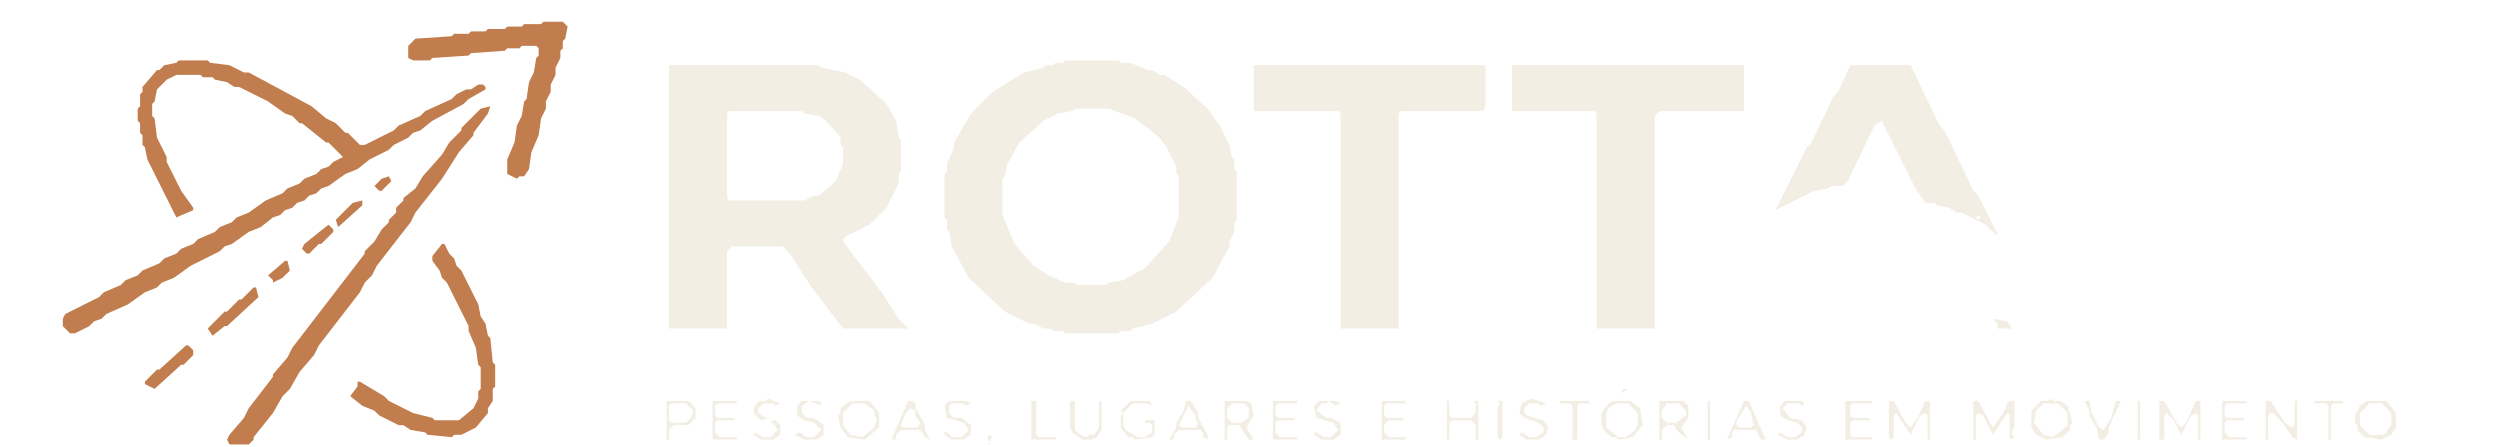
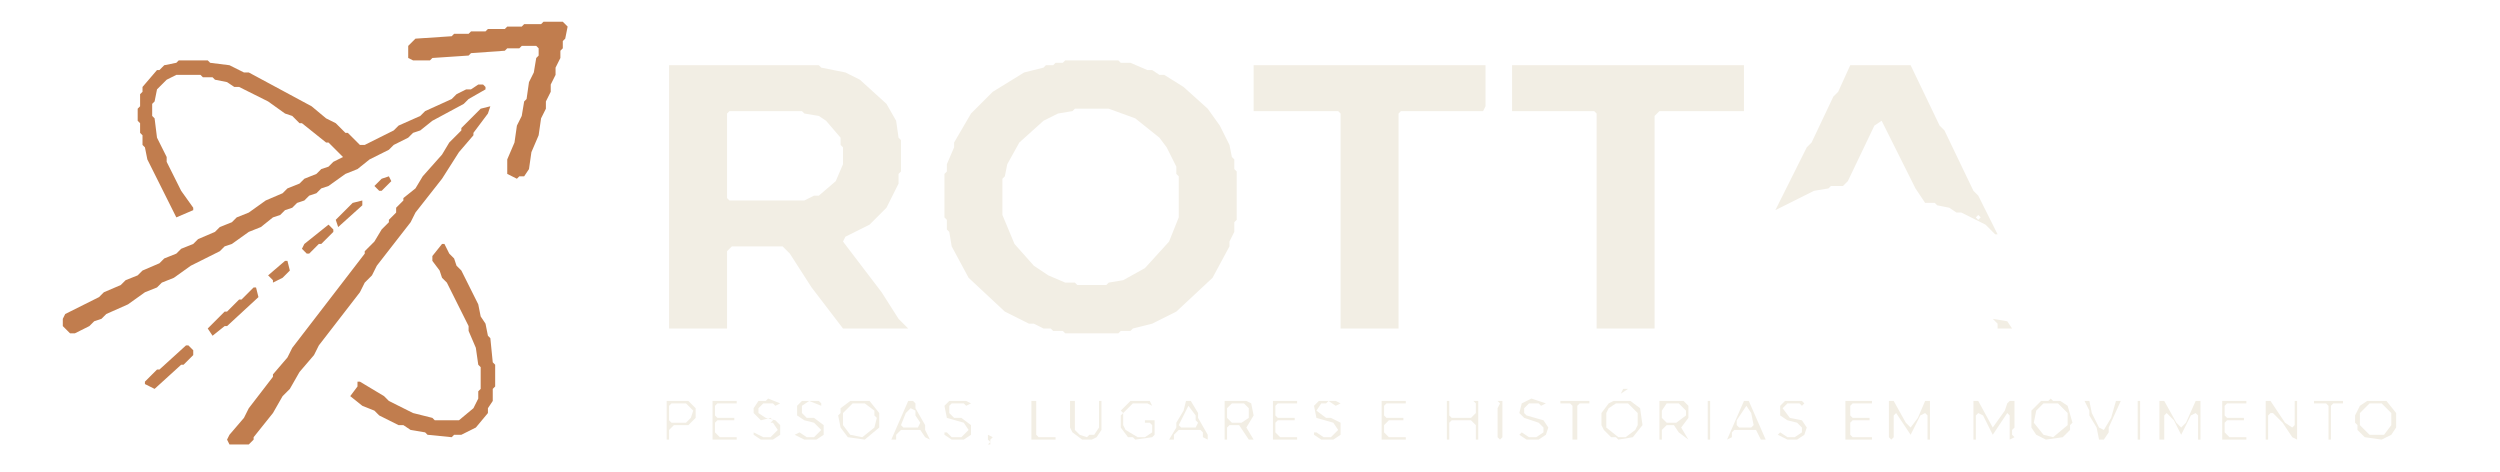
- <svg xmlns="http://www.w3.org/2000/svg" viewBox="0 0 1035 185" role="img" aria-labelledby="title desc">
+ <svg xmlns="http://www.w3.org/2000/svg" viewBox="0 0 1035 195" role="img" aria-labelledby="title desc">
  <path fill="#C17D4E" fill-rule="evenodd" d="M 80,145 L 78,143 L 77,143 L 66,153 L 65,153 L 60,158 L 60,159 L 64,161 L 75,151 L 76,151 L 80,147 Z M 106,119 L 105,119 L 100,124 L 99,124 L 94,129 L 93,129 L 86,136 L 88,139 L 93,135 L 94,135 L 107,123 Z M 119,108 L 118,108 L 111,114 L 113,116 L 113,117 L 117,115 L 120,112 Z M 183,101 L 179,106 L 179,108 L 182,112 L 183,115 L 185,117 L 194,135 L 194,137 L 197,144 L 198,151 L 199,152 L 199,161 L 198,162 L 198,165 L 196,169 L 190,174 L 180,174 L 179,173 L 171,171 L 161,166 L 159,164 L 149,158 L 148,158 L 148,160 L 145,164 L 150,168 L 155,170 L 157,172 L 165,176 L 167,176 L 170,178 L 176,179 L 177,180 L 187,181 L 188,180 L 191,180 L 197,177 L 202,171 L 202,169 L 204,166 L 204,161 L 205,160 L 205,151 L 204,150 L 203,140 L 202,139 L 201,134 L 199,131 L 198,126 L 191,112 L 189,110 L 188,107 L 186,105 L 184,101 Z M 136,93 L 126,101 L 125,103 L 127,105 L 128,105 L 132,101 L 133,101 L 138,96 L 138,95 Z M 150,83 L 146,84 L 139,91 L 140,94 L 150,85 Z M 161,73 L 158,74 L 155,77 L 157,79 L 158,79 L 162,75 Z M 203,44 L 199,45 L 191,53 L 191,54 L 186,59 L 183,64 L 175,73 L 172,78 L 167,82 L 167,83 L 164,86 L 164,88 L 161,91 L 161,92 L 158,95 L 155,100 L 151,104 L 151,105 L 121,144 L 119,148 L 113,155 L 113,156 L 103,169 L 101,173 L 95,180 L 94,182 L 95,184 L 103,184 L 105,182 L 105,181 L 113,171 L 117,164 L 120,161 L 124,154 L 130,147 L 132,143 L 149,121 L 151,117 L 154,114 L 156,110 L 170,92 L 172,88 L 183,74 L 190,63 L 196,56 L 196,55 L 202,47 Z M 26,135 L 29,138 L 31,138 L 37,135 L 39,133 L 42,132 L 44,130 L 53,126 L 60,121 L 65,119 L 67,117 L 72,115 L 79,110 L 91,104 L 93,102 L 96,101 L 103,96 L 108,94 L 113,90 L 116,89 L 118,87 L 121,86 L 123,84 L 126,83 L 128,81 L 131,80 L 133,78 L 136,77 L 143,72 L 148,70 L 153,66 L 161,62 L 163,60 L 169,57 L 171,55 L 174,54 L 179,50 L 192,43 L 194,41 L 201,37 L 201,36 L 200,35 L 198,35 L 195,37 L 193,37 L 189,39 L 187,41 L 176,46 L 174,48 L 165,52 L 163,54 L 151,60 L 149,60 L 144,55 L 143,55 L 139,51 L 135,49 L 129,44 L 103,30 L 101,30 L 95,27 L 87,26 L 86,25 L 74,25 L 73,26 L 68,27 L 66,29 L 65,29 L 59,36 L 59,38 L 58,39 L 58,44 L 57,45 L 57,50 L 58,51 L 58,55 L 59,56 L 59,60 L 60,61 L 61,66 L 73,90 L 80,87 L 80,86 L 75,79 L 69,67 L 69,65 L 65,57 L 64,49 L 63,48 L 63,43 L 64,42 L 65,37 L 69,33 L 73,31 L 83,31 L 84,32 L 88,32 L 89,33 L 94,34 L 97,36 L 99,36 L 111,42 L 118,47 L 121,48 L 124,51 L 125,51 L 135,59 L 136,59 L 142,65 L 138,67 L 136,69 L 133,70 L 131,72 L 126,74 L 124,76 L 119,78 L 117,80 L 110,83 L 103,88 L 98,90 L 96,92 L 91,94 L 89,96 L 82,99 L 80,101 L 75,103 L 73,105 L 68,107 L 66,109 L 59,112 L 57,114 L 52,116 L 50,118 L 43,121 L 41,123 L 27,130 L 26,132 Z M 172,16 L 169,19 L 169,24 L 171,25 L 178,25 L 179,24 L 194,23 L 195,22 L 209,21 L 210,20 L 215,20 L 216,19 L 222,19 L 223,20 L 223,23 L 222,24 L 221,30 L 219,34 L 218,41 L 217,42 L 216,48 L 214,52 L 213,59 L 210,66 L 210,72 L 214,74 L 215,73 L 217,73 L 219,70 L 220,63 L 223,56 L 224,49 L 226,45 L 226,42 L 228,38 L 228,35 L 230,31 L 230,28 L 232,24 L 232,21 L 233,20 L 233,17 L 234,16 L 235,11 L 233,9 L 225,9 L 224,10 L 217,10 L 216,11 L 210,11 L 209,12 L 202,12 L 201,13 L 195,13 L 194,14 L 188,14 L 187,15 Z" />
  <path fill="#F2EEE4" fill-rule="evenodd" d="M 409,180 L 409,182 L 410,183 L 409,184 L 410,184 L 410,182 L 411,181 Z M 377,169 L 379,170 L 379,172 L 381,175 L 380,177 L 374,177 L 373,176 L 375,171 Z M 723,168 L 725,171 L 726,176 L 725,177 L 720,177 L 719,176 L 719,174 Z M 492,168 L 495,172 L 495,174 L 496,175 L 495,177 L 489,177 L 488,176 Z M 981,167 L 986,167 L 990,171 L 990,176 L 987,180 L 981,180 L 977,176 L 977,171 Z M 846,167 L 852,167 L 856,171 L 856,176 L 850,181 L 846,180 L 842,175 L 843,170 Z M 688,170 L 690,167 L 695,167 L 698,170 L 698,172 L 694,175 L 690,175 L 688,173 Z M 669,167 L 674,167 L 678,171 L 678,176 L 677,178 L 673,181 L 670,181 L 665,177 L 665,171 L 666,169 Z M 508,169 L 510,167 L 515,167 L 517,169 L 517,173 L 514,175 L 510,175 L 508,173 Z M 353,167 L 358,167 L 362,170 L 362,172 L 363,173 L 362,177 L 357,181 L 352,180 L 349,176 L 349,171 Z M 277,174 L 277,168 L 278,167 L 284,167 L 287,170 L 286,173 L 284,175 L 278,175 Z M 977,168 L 975,172 L 975,175 L 976,176 L 976,178 L 979,181 L 986,182 L 990,180 L 992,177 L 992,171 L 988,166 L 980,166 Z M 958,166 L 958,167 L 963,167 L 964,168 L 964,182 L 965,182 L 965,168 L 966,167 L 970,167 L 970,166 Z M 938,166 L 938,182 L 939,182 L 939,172 L 940,171 L 941,171 L 945,175 L 949,181 L 951,182 L 951,166 L 950,166 L 950,176 L 949,177 L 946,175 L 940,166 Z M 920,166 L 920,182 L 930,182 L 930,181 L 923,181 L 921,179 L 921,175 L 922,174 L 929,174 L 929,173 L 922,173 L 921,172 L 921,168 L 922,167 L 930,167 L 930,166 Z M 894,166 L 894,182 L 896,182 L 896,172 L 897,171 L 900,174 L 903,180 L 907,172 L 909,171 L 910,172 L 910,182 L 911,182 L 911,166 L 909,166 L 905,175 L 903,177 L 901,175 L 896,166 Z M 885,166 L 885,182 L 886,182 L 886,166 Z M 863,166 L 865,170 L 865,172 L 868,177 L 869,182 L 871,182 L 873,179 L 873,177 L 878,166 L 876,166 L 874,173 L 871,178 L 869,177 L 866,171 L 865,166 Z M 817,166 L 817,182 L 818,182 L 818,172 L 819,171 L 821,172 L 825,180 L 831,171 L 832,172 L 832,182 L 834,181 L 833,180 L 833,178 L 834,177 L 834,166 L 832,166 L 831,167 L 830,170 L 825,177 L 819,166 Z M 782,166 L 782,181 L 783,182 L 784,181 L 784,172 L 785,171 L 791,180 L 795,172 L 797,171 L 798,172 L 798,182 L 799,182 L 799,166 L 797,166 L 794,173 L 791,177 L 789,175 L 784,166 Z M 764,166 L 764,182 L 775,182 L 775,181 L 767,181 L 766,180 L 766,175 L 767,174 L 774,174 L 774,173 L 767,173 L 766,172 L 766,168 L 767,167 L 775,167 L 775,166 Z M 739,166 L 737,168 L 737,172 L 740,174 L 744,175 L 746,177 L 746,179 L 743,181 L 740,181 L 737,179 L 736,180 L 740,182 L 744,182 L 747,180 L 748,177 L 746,174 L 741,173 L 738,169 L 740,167 L 745,167 L 746,168 L 747,167 L 746,166 Z M 722,166 L 715,182 L 717,181 L 717,179 L 718,178 L 727,178 L 729,182 L 731,182 L 724,166 Z M 707,166 L 707,182 L 708,182 L 708,166 Z M 687,166 L 687,182 L 688,182 L 688,178 L 690,176 L 693,176 L 695,179 L 699,182 L 696,177 L 699,173 L 699,168 L 697,166 Z M 666,167 L 663,171 L 663,176 L 664,178 L 667,181 L 669,181 L 670,182 L 676,181 L 680,176 L 679,169 L 675,166 L 668,166 Z M 646,166 L 646,167 L 650,167 L 651,168 L 651,182 L 653,182 L 653,168 L 654,167 L 658,167 L 658,166 Z M 622,166 L 620,166 L 621,167 L 620,169 L 620,181 L 621,182 L 622,181 Z M 599,166 L 599,182 L 600,182 L 600,175 L 601,174 L 609,174 L 611,176 L 611,182 L 612,182 L 612,166 L 610,166 L 611,167 L 611,171 L 609,173 L 601,173 L 600,172 L 600,166 Z M 572,166 L 572,182 L 582,182 L 582,181 L 575,181 L 573,179 L 573,176 L 575,174 L 581,174 L 581,173 L 574,173 L 573,172 L 573,168 L 574,167 L 582,167 L 582,166 Z M 546,166 L 544,168 L 545,173 L 552,175 L 554,178 L 551,181 L 548,181 L 545,179 L 544,179 L 544,180 L 547,182 L 552,182 L 555,180 L 555,175 L 551,173 L 549,173 L 545,170 L 547,167 L 549,167 L 550,166 L 553,168 L 555,167 L 553,166 Z M 527,166 L 527,182 L 537,182 L 537,181 L 530,181 L 528,179 L 528,175 L 529,174 L 536,174 L 536,173 L 529,173 L 528,172 L 528,168 L 529,167 L 537,167 L 537,166 Z M 507,166 L 507,182 L 508,182 L 508,177 L 509,176 L 513,176 L 517,182 L 519,182 L 516,177 L 519,172 L 518,167 L 516,166 Z M 491,166 L 490,170 L 487,175 L 487,177 L 484,182 L 486,182 L 486,180 L 488,178 L 497,178 L 498,179 L 498,181 L 500,182 L 500,180 L 496,173 L 496,171 L 493,166 Z M 468,166 L 464,170 L 465,171 L 464,172 L 464,177 L 467,181 L 469,181 L 470,182 L 477,181 L 478,180 L 478,174 L 474,174 L 474,175 L 476,175 L 477,176 L 477,179 L 474,181 L 471,181 L 466,178 L 465,176 L 465,171 L 469,167 L 475,167 L 477,168 L 476,166 Z M 443,166 L 443,177 L 444,179 L 448,182 L 452,182 L 454,181 L 456,178 L 456,166 L 455,166 L 455,177 L 453,180 L 451,180 L 450,181 L 447,180 L 445,178 L 445,166 Z M 427,166 L 427,182 L 437,182 L 437,181 L 430,181 L 429,180 L 429,166 Z M 393,166 L 391,168 L 392,173 L 399,175 L 401,178 L 398,181 L 394,181 L 392,179 L 391,179 L 391,180 L 394,182 L 399,182 L 402,180 L 402,176 L 398,173 L 395,173 L 393,171 L 393,168 L 394,167 L 399,167 L 400,168 L 402,167 L 400,166 Z M 376,166 L 369,182 L 371,182 L 371,180 L 373,178 L 381,178 L 383,181 L 385,182 L 383,178 L 383,176 L 379,169 L 379,167 L 378,166 Z M 352,166 L 348,169 L 348,171 L 347,172 L 348,177 L 351,181 L 358,182 L 364,177 L 364,171 L 360,166 Z M 332,166 L 330,168 L 330,172 L 333,174 L 337,175 L 340,178 L 337,181 L 334,181 L 331,179 L 329,180 L 333,182 L 338,182 L 341,180 L 341,176 L 337,173 L 334,173 L 332,171 L 332,168 L 335,166 L 340,168 L 340,167 L 339,166 Z M 295,166 L 295,182 L 305,182 L 305,181 L 298,181 L 296,179 L 296,175 L 297,174 L 304,174 L 304,173 L 297,173 L 296,172 L 296,168 L 297,167 L 305,167 L 305,166 Z M 285,166 L 276,166 L 276,182 L 277,182 L 277,178 L 279,176 L 285,176 L 288,173 L 288,169 Z M 849,165 L 848,166 L 845,166 L 841,170 L 841,177 L 843,180 L 847,182 L 854,181 L 857,178 L 857,176 L 858,175 L 856,168 L 853,166 L 850,166 Z M 634,165 L 630,167 L 629,171 L 631,173 L 637,175 L 639,177 L 639,179 L 636,181 L 633,181 L 630,179 L 629,180 L 632,182 L 637,182 L 640,180 L 641,177 L 639,174 L 632,172 L 631,171 L 631,169 L 633,167 L 637,167 L 638,168 L 640,167 Z M 318,165 L 317,166 L 314,166 L 312,169 L 312,171 L 315,174 L 319,173 L 320,174 L 319,175 L 320,175 L 322,178 L 319,181 L 316,181 L 312,179 L 312,180 L 315,182 L 320,182 L 323,180 L 323,176 L 321,174 L 317,173 L 314,171 L 314,169 L 316,167 L 320,167 L 321,168 L 323,167 Z M 674,161 L 672,161 L 671,163 Z M 825,132 L 827,134 L 827,136 L 834,136 L 833,136 L 831,133 Z M 818,90 L 819,89 L 820,90 L 819,91 Z M 301,47 L 302,46 L 332,46 L 333,47 L 339,48 L 342,50 L 348,57 L 348,60 L 349,61 L 349,68 L 346,75 L 339,81 L 337,81 L 333,83 L 302,83 L 301,82 Z M 445,45 L 459,45 L 470,49 L 480,57 L 483,61 L 487,69 L 487,72 L 488,73 L 488,90 L 484,100 L 474,111 L 465,116 L 459,117 L 458,118 L 446,118 L 445,117 L 441,117 L 434,114 L 428,110 L 420,101 L 415,89 L 415,74 L 416,73 L 417,68 L 422,59 L 432,50 L 438,47 L 444,46 Z M 766,27 L 761,38 L 759,40 L 750,59 L 748,61 L 735,87 L 751,79 L 757,78 L 758,77 L 763,77 L 765,75 L 776,52 L 779,50 L 793,78 L 797,84 L 801,84 L 802,85 L 807,86 L 810,88 L 812,88 L 822,93 L 826,97 L 827,97 L 819,81 L 817,79 L 805,54 L 803,52 L 791,27 Z M 626,27 L 626,46 L 660,46 L 661,47 L 661,136 L 685,136 L 685,48 L 687,46 L 722,46 L 722,27 Z M 519,27 L 519,46 L 554,46 L 555,47 L 555,136 L 579,136 L 579,47 L 580,46 L 614,46 L 615,44 L 615,27 Z M 277,27 L 277,136 L 301,136 L 301,104 L 303,102 L 324,102 L 327,105 L 336,119 L 349,136 L 376,136 L 372,132 L 365,121 L 349,100 L 350,98 L 360,93 L 367,86 L 372,76 L 372,72 L 373,71 L 373,58 L 372,57 L 371,50 L 367,43 L 356,33 L 350,30 L 340,28 L 339,27 Z M 424,30 L 411,38 L 402,47 L 395,59 L 395,61 L 392,68 L 392,71 L 391,72 L 391,90 L 392,91 L 392,95 L 393,96 L 394,102 L 401,115 L 416,129 L 426,134 L 428,134 L 432,136 L 435,136 L 436,137 L 440,137 L 441,138 L 463,138 L 464,137 L 468,137 L 469,136 L 477,134 L 487,129 L 502,115 L 509,102 L 509,100 L 511,96 L 511,92 L 512,91 L 512,71 L 511,70 L 511,66 L 510,65 L 509,60 L 505,52 L 500,45 L 490,36 L 482,31 L 480,31 L 477,29 L 475,29 L 468,26 L 464,26 L 463,25 L 441,25 L 440,26 L 437,26 L 436,27 L 433,27 L 432,28 Z" />
</svg>
